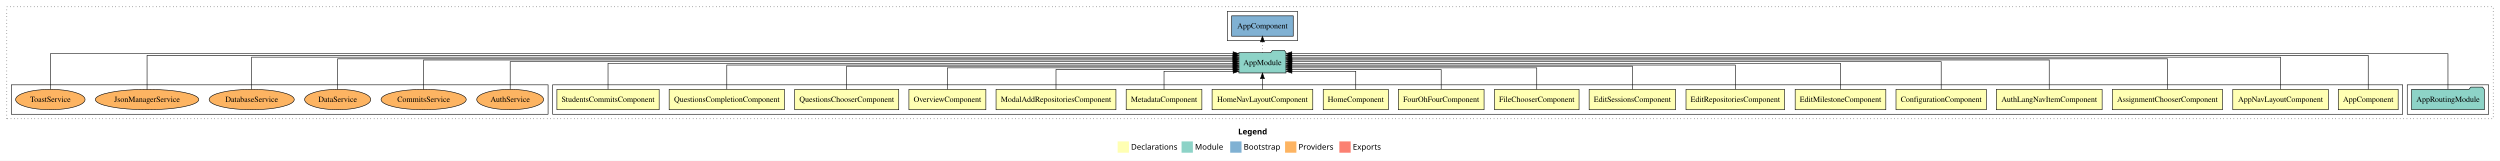
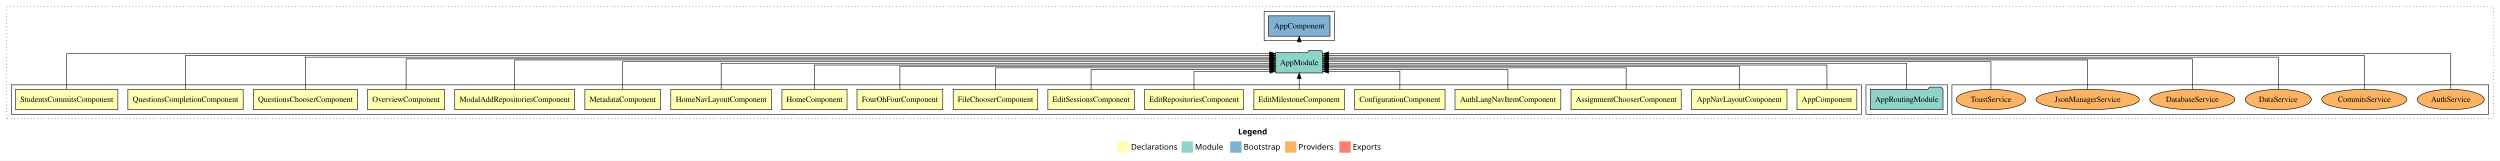
<svg xmlns="http://www.w3.org/2000/svg" width="4420pt" height="284pt" viewBox="0.00 0.00 4420.00 284.00">
  <g id="graph0" class="graph" transform="scale(1 1) rotate(0) translate(4 280)">
    <polygon fill="white" stroke="transparent" points="-4,4 -4,-280 4416,-280 4416,4 -4,4" />
    <text text-anchor="start" x="2185.01" y="-42.4" font-family="sans-serif" font-weight="bold" font-size="14.00">Legend</text>
    <polygon fill="#ffffb3" stroke="transparent" points="1972,-10 1972,-30 1992,-30 1992,-10 1972,-10" />
    <text text-anchor="start" x="1995.63" y="-15.4" font-family="sans-serif" font-size="14.00">  Declarations</text>
    <polygon fill="#8dd3c7" stroke="transparent" points="2085,-10 2085,-30 2105,-30 2105,-10 2085,-10" />
    <text text-anchor="start" x="2108.73" y="-15.4" font-family="sans-serif" font-size="14.00">  Module</text>
    <polygon fill="#80b1d3" stroke="transparent" points="2171,-10 2171,-30 2191,-30 2191,-10 2171,-10" />
    <text text-anchor="start" x="2194.78" y="-15.4" font-family="sans-serif" font-size="14.00">  Bootstrap</text>
    <polygon fill="#fdb462" stroke="transparent" points="2268,-10 2268,-30 2288,-30 2288,-10 2268,-10" />
    <text text-anchor="start" x="2291.67" y="-15.4" font-family="sans-serif" font-size="14.00">  Providers</text>
    <polygon fill="#fb8072" stroke="transparent" points="2364,-10 2364,-30 2384,-30 2384,-10 2364,-10" />
    <text text-anchor="start" x="2387.73" y="-15.4" font-family="sans-serif" font-size="14.00">  Exports</text>
    <g id="clust1" class="cluster">
      <polygon fill="none" stroke="black" stroke-dasharray="1,5" points="8,-70 8,-268 4404,-268 4404,-70 8,-70" />
    </g>
+     <g id="clust23" class="cluster">
+       <polygon fill="none" stroke="black" points="2231,-208 2231,-260 2355,-260 2355,-208 2231,-208" />
+     </g>
+     <g id="clust24" class="cluster">
+       <polygon fill="none" stroke="black" points="3447,-78 3447,-130 4396,-130 4396,-78 3447,-78" />
+     </g>
    <g id="clust21" class="cluster">
-       <polygon fill="none" stroke="black" points="4252,-78 4252,-130 4396,-130 4396,-78 4252,-78" />
+       <polygon fill="none" stroke="black" points="3295,-78 3295,-130 3439,-130 3439,-78 3295,-78" />
    </g>
    <g id="clust2" class="cluster">
-       <polygon fill="none" stroke="black" points="973,-78 973,-130 4244,-130 4244,-78 973,-78" />
-     </g>
-     <g id="clust23" class="cluster">
-       <polygon fill="none" stroke="black" points="2166,-208 2166,-260 2290,-260 2290,-208 2166,-208" />
-     </g>
-     <g id="clust24" class="cluster">
-       <polygon fill="none" stroke="black" points="16,-78 16,-130 965,-130 965,-78 16,-78" />
+       <polygon fill="none" stroke="black" points="16,-78 16,-130 3287,-130 3287,-78 16,-78" />
    </g>
    <g id="node1" class="node">
-       <polygon fill="#ffffb3" stroke="black" points="4235.94,-122 4130.06,-122 4130.06,-86 4235.94,-86 4235.94,-122" />
-       <text text-anchor="middle" x="4183" y="-99.8" font-family="Times,serif" font-size="14.00">AppComponent</text>
+       <polygon fill="#ffffb3" stroke="black" points="3278.94,-122 3173.06,-122 3173.06,-86 3278.94,-86 3278.94,-122" />
+       <text text-anchor="middle" x="3226" y="-99.8" font-family="Times,serif" font-size="14.00">AppComponent</text>
    </g>
    <g id="node19" class="node">
-       <polygon fill="#8dd3c7" stroke="black" points="2269.66,-187 2266.66,-191 2245.66,-191 2242.66,-187 2186.34,-187 2186.34,-151 2269.66,-151 2269.66,-187" />
-       <text text-anchor="middle" x="2228" y="-164.8" font-family="Times,serif" font-size="14.00">AppModule</text>
+       <polygon fill="#8dd3c7" stroke="black" points="2334.66,-187 2331.66,-191 2310.66,-191 2307.66,-187 2251.34,-187 2251.34,-151 2334.66,-151 2334.66,-187" />
+       <text text-anchor="middle" x="2293" y="-164.8" font-family="Times,serif" font-size="14.00">AppModule</text>
    </g>
    <g id="edge1" class="edge">
-       <path fill="none" stroke="black" d="M4183,-122.09C4183,-145.13 4183,-182 4183,-182 4183,-182 2279.74,-182 2279.74,-182" />
-       <polygon fill="black" stroke="black" points="2279.74,-178.5 2269.74,-182 2279.74,-185.5 2279.74,-178.5" />
+       <path fill="none" stroke="black" d="M3226,-122.3C3226,-140.27 3226,-165 3226,-165 3226,-165 2344.9,-165 2344.9,-165" />
+       <polygon fill="black" stroke="black" points="2344.9,-161.5 2334.9,-165 2344.9,-168.5 2344.9,-161.5" />
    </g>
    <g id="node2" class="node">
-       <polygon fill="#ffffb3" stroke="black" points="4112.42,-122 3943.58,-122 3943.58,-86 4112.42,-86 4112.42,-122" />
-       <text text-anchor="middle" x="4028" y="-99.8" font-family="Times,serif" font-size="14.00">AppNavLayoutComponent</text>
+       <polygon fill="#ffffb3" stroke="black" points="3155.42,-122 2986.58,-122 2986.58,-86 3155.42,-86 3155.42,-122" />
+       <text text-anchor="middle" x="3071" y="-99.8" font-family="Times,serif" font-size="14.00">AppNavLayoutComponent</text>
    </g>
    <g id="edge2" class="edge">
-       <path fill="none" stroke="black" d="M4028,-122.16C4028,-144.35 4028,-179 4028,-179 4028,-179 2279.84,-179 2279.84,-179" />
-       <polygon fill="black" stroke="black" points="2279.84,-175.5 2269.84,-179 2279.84,-182.5 2279.84,-175.5" />
+       <path fill="none" stroke="black" d="M3071,-122.02C3071,-139.37 3071,-163 3071,-163 3071,-163 2344.83,-163 2344.83,-163" />
+       <polygon fill="black" stroke="black" points="2344.83,-159.5 2334.83,-163 2344.83,-166.5 2344.83,-159.5" />
    </g>
    <g id="node3" class="node">
-       <polygon fill="#ffffb3" stroke="black" points="3925.37,-122 3730.63,-122 3730.63,-86 3925.37,-86 3925.37,-122" />
-       <text text-anchor="middle" x="3828" y="-99.8" font-family="Times,serif" font-size="14.00">AssignmentChooserComponent</text>
+       <polygon fill="#ffffb3" stroke="black" points="2968.37,-122 2773.63,-122 2773.63,-86 2968.37,-86 2968.37,-122" />
+       <text text-anchor="middle" x="2871" y="-99.8" font-family="Times,serif" font-size="14.00">AssignmentChooserComponent</text>
    </g>
    <g id="edge3" class="edge">
-       <path fill="none" stroke="black" d="M3828,-122.17C3828,-143.5 3828,-176 3828,-176 3828,-176 2279.97,-176 2279.97,-176" />
-       <polygon fill="black" stroke="black" points="2279.97,-172.5 2269.97,-176 2279.97,-179.5 2279.97,-172.5" />
+       <path fill="none" stroke="black" d="M2871,-122.03C2871,-138.4 2871,-160 2871,-160 2871,-160 2345.03,-160 2345.03,-160" />
+       <polygon fill="black" stroke="black" points="2345.03,-156.5 2335.03,-160 2345.03,-163.5 2345.03,-156.5" />
    </g>
    <g id="node4" class="node">
-       <polygon fill="#ffffb3" stroke="black" points="3712.57,-122 3525.43,-122 3525.43,-86 3712.57,-86 3712.57,-122" />
-       <text text-anchor="middle" x="3619" y="-99.8" font-family="Times,serif" font-size="14.00">AuthLangNavItemComponent</text>
+       <polygon fill="#ffffb3" stroke="black" points="2755.57,-122 2568.43,-122 2568.43,-86 2755.57,-86 2755.57,-122" />
+       <text text-anchor="middle" x="2662" y="-99.8" font-family="Times,serif" font-size="14.00">AuthLangNavItemComponent</text>
    </g>
    <g id="edge4" class="edge">
-       <path fill="none" stroke="black" d="M3619,-122.03C3619,-142.77 3619,-174 3619,-174 3619,-174 2280.01,-174 2280.01,-174" />
-       <polygon fill="black" stroke="black" points="2280.01,-170.5 2270.01,-174 2280.01,-177.5 2280.01,-170.5" />
+       <path fill="none" stroke="black" d="M2662,-122.24C2662,-137.57 2662,-157 2662,-157 2662,-157 2344.97,-157 2344.97,-157" />
+       <polygon fill="black" stroke="black" points="2344.97,-153.5 2334.97,-157 2344.97,-160.5 2344.97,-153.5" />
    </g>
    <g id="node5" class="node">
-       <polygon fill="#ffffb3" stroke="black" points="3507.88,-122 3348.12,-122 3348.12,-86 3507.88,-86 3507.88,-122" />
-       <text text-anchor="middle" x="3428" y="-99.8" font-family="Times,serif" font-size="14.00">ConfigurationComponent</text>
+       <polygon fill="#ffffb3" stroke="black" points="2550.88,-122 2391.12,-122 2391.12,-86 2550.88,-86 2550.88,-122" />
+       <text text-anchor="middle" x="2471" y="-99.8" font-family="Times,serif" font-size="14.00">ConfigurationComponent</text>
    </g>
    <g id="edge5" class="edge">
-       <path fill="none" stroke="black" d="M3428,-122.31C3428,-142.15 3428,-171 3428,-171 3428,-171 2280.01,-171 2280.01,-171" />
-       <polygon fill="black" stroke="black" points="2280.01,-167.5 2270.01,-171 2280,-174.5 2280.01,-167.5" />
+       <path fill="none" stroke="black" d="M2471,-122.05C2471,-136.37 2471,-154 2471,-154 2471,-154 2344.73,-154 2344.73,-154" />
+       <polygon fill="black" stroke="black" points="2344.73,-150.5 2334.73,-154 2344.73,-157.5 2344.73,-150.5" />
    </g>
    <g id="node6" class="node">
-       <polygon fill="#ffffb3" stroke="black" points="3330.16,-122 3169.84,-122 3169.84,-86 3330.16,-86 3330.16,-122" />
-       <text text-anchor="middle" x="3250" y="-99.8" font-family="Times,serif" font-size="14.00">EditMilestoneComponent</text>
+       <polygon fill="#ffffb3" stroke="black" points="2373.16,-122 2212.84,-122 2212.84,-86 2373.16,-86 2373.16,-122" />
+       <text text-anchor="middle" x="2293" y="-99.8" font-family="Times,serif" font-size="14.00">EditMilestoneComponent</text>
    </g>
    <g id="edge6" class="edge">
-       <path fill="none" stroke="black" d="M3250,-122.17C3250,-141.09 3250,-168 3250,-168 3250,-168 2279.97,-168 2279.97,-168" />
-       <polygon fill="black" stroke="black" points="2279.97,-164.5 2269.97,-168 2279.97,-171.5 2279.97,-164.5" />
+       <path fill="none" stroke="black" d="M2293,-122.11C2293,-122.11 2293,-140.99 2293,-140.99" />
+       <polygon fill="black" stroke="black" points="2289.5,-140.99 2293,-150.99 2296.5,-140.99 2289.5,-140.99" />
    </g>
    <g id="node7" class="node">
-       <polygon fill="#ffffb3" stroke="black" points="3151.15,-122 2976.85,-122 2976.85,-86 3151.15,-86 3151.15,-122" />
-       <text text-anchor="middle" x="3064" y="-99.8" font-family="Times,serif" font-size="14.00">EditRepositoriesComponent</text>
+       <polygon fill="#ffffb3" stroke="black" points="2194.15,-122 2019.85,-122 2019.85,-86 2194.15,-86 2194.15,-122" />
+       <text text-anchor="middle" x="2107" y="-99.8" font-family="Times,serif" font-size="14.00">EditRepositoriesComponent</text>
    </g>
    <g id="edge7" class="edge">
-       <path fill="none" stroke="black" d="M3064,-122.3C3064,-140.27 3064,-165 3064,-165 3064,-165 2279.74,-165 2279.74,-165" />
-       <polygon fill="black" stroke="black" points="2279.74,-161.5 2269.74,-165 2279.74,-168.5 2279.74,-161.5" />
+       <path fill="none" stroke="black" d="M2107,-122.05C2107,-136.37 2107,-154 2107,-154 2107,-154 2241.26,-154 2241.26,-154" />
+       <polygon fill="black" stroke="black" points="2241.26,-157.5 2251.26,-154 2241.26,-150.5 2241.26,-157.5" />
    </g>
    <g id="node8" class="node">
-       <polygon fill="#ffffb3" stroke="black" points="2958.39,-122 2805.61,-122 2805.61,-86 2958.39,-86 2958.39,-122" />
-       <text text-anchor="middle" x="2882" y="-99.8" font-family="Times,serif" font-size="14.00">EditSessionsComponent</text>
+       <polygon fill="#ffffb3" stroke="black" points="2001.39,-122 1848.61,-122 1848.61,-86 2001.39,-86 2001.39,-122" />
+       <text text-anchor="middle" x="1925" y="-99.8" font-family="Times,serif" font-size="14.00">EditSessionsComponent</text>
    </g>
    <g id="edge8" class="edge">
-       <path fill="none" stroke="black" d="M2882,-122.02C2882,-139.37 2882,-163 2882,-163 2882,-163 2279.91,-163 2279.91,-163" />
-       <polygon fill="black" stroke="black" points="2279.91,-159.5 2269.91,-163 2279.91,-166.5 2279.91,-159.5" />
+       <path fill="none" stroke="black" d="M1925,-122.24C1925,-137.57 1925,-157 1925,-157 1925,-157 2241.14,-157 2241.14,-157" />
+       <polygon fill="black" stroke="black" points="2241.14,-160.5 2251.14,-157 2241.14,-153.5 2241.14,-160.5" />
    </g>
    <g id="node9" class="node">
-       <polygon fill="#ffffb3" stroke="black" points="2787.77,-122 2638.23,-122 2638.23,-86 2787.77,-86 2787.77,-122" />
-       <text text-anchor="middle" x="2713" y="-99.8" font-family="Times,serif" font-size="14.00">FileChooserComponent</text>
+       <polygon fill="#ffffb3" stroke="black" points="1830.77,-122 1681.23,-122 1681.23,-86 1830.77,-86 1830.77,-122" />
+       <text text-anchor="middle" x="1756" y="-99.8" font-family="Times,serif" font-size="14.00">FileChooserComponent</text>
    </g>
    <g id="edge9" class="edge">
-       <path fill="none" stroke="black" d="M2713,-122.03C2713,-138.4 2713,-160 2713,-160 2713,-160 2279.77,-160 2279.77,-160" />
-       <polygon fill="black" stroke="black" points="2279.77,-156.5 2269.77,-160 2279.77,-163.5 2279.77,-156.5" />
+       <path fill="none" stroke="black" d="M1756,-122.03C1756,-138.4 1756,-160 1756,-160 1756,-160 2241.31,-160 2241.31,-160" />
+       <polygon fill="black" stroke="black" points="2241.31,-163.5 2251.31,-160 2241.31,-156.5 2241.31,-163.5" />
    </g>
    <g id="node10" class="node">
-       <polygon fill="#ffffb3" stroke="black" points="2619.83,-122 2468.17,-122 2468.17,-86 2619.83,-86 2619.83,-122" />
-       <text text-anchor="middle" x="2544" y="-99.8" font-family="Times,serif" font-size="14.00">FourOhFourComponent</text>
+       <polygon fill="#ffffb3" stroke="black" points="1662.83,-122 1511.17,-122 1511.17,-86 1662.83,-86 1662.83,-122" />
+       <text text-anchor="middle" x="1587" y="-99.8" font-family="Times,serif" font-size="14.00">FourOhFourComponent</text>
    </g>
    <g id="edge10" class="edge">
-       <path fill="none" stroke="black" d="M2544,-122.24C2544,-137.57 2544,-157 2544,-157 2544,-157 2279.96,-157 2279.96,-157" />
-       <polygon fill="black" stroke="black" points="2279.96,-153.5 2269.96,-157 2279.96,-160.5 2279.96,-153.5" />
+       <path fill="none" stroke="black" d="M1587,-122.02C1587,-139.37 1587,-163 1587,-163 1587,-163 2241.21,-163 2241.21,-163" />
+       <polygon fill="black" stroke="black" points="2241.21,-166.5 2251.21,-163 2241.21,-159.5 2241.21,-166.5" />
    </g>
    <g id="node11" class="node">
-       <polygon fill="#ffffb3" stroke="black" points="2450.55,-122 2335.45,-122 2335.45,-86 2450.55,-86 2450.55,-122" />
-       <text text-anchor="middle" x="2393" y="-99.8" font-family="Times,serif" font-size="14.00">HomeComponent</text>
+       <polygon fill="#ffffb3" stroke="black" points="1493.55,-122 1378.45,-122 1378.45,-86 1493.55,-86 1493.55,-122" />
+       <text text-anchor="middle" x="1436" y="-99.8" font-family="Times,serif" font-size="14.00">HomeComponent</text>
    </g>
    <g id="edge11" class="edge">
-       <path fill="none" stroke="black" d="M2393,-122.05C2393,-136.37 2393,-154 2393,-154 2393,-154 2280.06,-154 2280.06,-154" />
-       <polygon fill="black" stroke="black" points="2280.06,-150.5 2270.06,-154 2280.06,-157.5 2280.06,-150.5" />
+       <path fill="none" stroke="black" d="M1436,-122.3C1436,-140.27 1436,-165 1436,-165 1436,-165 2241.08,-165 2241.08,-165" />
+       <polygon fill="black" stroke="black" points="2241.09,-168.5 2251.08,-165 2241.08,-161.5 2241.09,-168.5" />
    </g>
    <g id="node12" class="node">
-       <polygon fill="#ffffb3" stroke="black" points="2317.02,-122 2138.98,-122 2138.98,-86 2317.02,-86 2317.02,-122" />
-       <text text-anchor="middle" x="2228" y="-99.8" font-family="Times,serif" font-size="14.00">HomeNavLayoutComponent</text>
+       <polygon fill="#ffffb3" stroke="black" points="1360.02,-122 1181.98,-122 1181.98,-86 1360.02,-86 1360.02,-122" />
+       <text text-anchor="middle" x="1271" y="-99.8" font-family="Times,serif" font-size="14.00">HomeNavLayoutComponent</text>
    </g>
    <g id="edge12" class="edge">
-       <path fill="none" stroke="black" d="M2228,-122.11C2228,-122.11 2228,-140.99 2228,-140.99" />
-       <polygon fill="black" stroke="black" points="2224.5,-140.99 2228,-150.99 2231.5,-140.99 2224.5,-140.99" />
+       <path fill="none" stroke="black" d="M1271,-122.17C1271,-141.09 1271,-168 1271,-168 1271,-168 2241.03,-168 2241.03,-168" />
+       <polygon fill="black" stroke="black" points="2241.03,-171.5 2251.03,-168 2241.03,-164.5 2241.03,-171.5" />
    </g>
    <g id="node13" class="node">
-       <polygon fill="#ffffb3" stroke="black" points="2120.92,-122 1987.08,-122 1987.08,-86 2120.92,-86 2120.92,-122" />
-       <text text-anchor="middle" x="2054" y="-99.8" font-family="Times,serif" font-size="14.00">MetadataComponent</text>
+       <polygon fill="#ffffb3" stroke="black" points="1163.92,-122 1030.08,-122 1030.08,-86 1163.92,-86 1163.92,-122" />
+       <text text-anchor="middle" x="1097" y="-99.8" font-family="Times,serif" font-size="14.00">MetadataComponent</text>
    </g>
    <g id="edge13" class="edge">
-       <path fill="none" stroke="black" d="M2054,-122.05C2054,-136.37 2054,-154 2054,-154 2054,-154 2176.32,-154 2176.32,-154" />
-       <polygon fill="black" stroke="black" points="2176.32,-157.5 2186.32,-154 2176.32,-150.5 2176.32,-157.5" />
+       <path fill="none" stroke="black" d="M1097,-122.31C1097,-142.15 1097,-171 1097,-171 1097,-171 2241.14,-171 2241.14,-171" />
+       <polygon fill="black" stroke="black" points="2241.14,-174.5 2251.14,-171 2241.13,-167.5 2241.14,-174.5" />
    </g>
    <g id="node14" class="node">
-       <polygon fill="#ffffb3" stroke="black" points="1968.98,-122 1757.02,-122 1757.02,-86 1968.98,-86 1968.98,-122" />
-       <text text-anchor="middle" x="1863" y="-99.8" font-family="Times,serif" font-size="14.00">ModalAddRepositoriesComponent</text>
+       <polygon fill="#ffffb3" stroke="black" points="1011.98,-122 800.02,-122 800.02,-86 1011.98,-86 1011.98,-122" />
+       <text text-anchor="middle" x="906" y="-99.8" font-family="Times,serif" font-size="14.00">ModalAddRepositoriesComponent</text>
    </g>
    <g id="edge14" class="edge">
-       <path fill="none" stroke="black" d="M1863,-122.24C1863,-137.57 1863,-157 1863,-157 1863,-157 2176.13,-157 2176.13,-157" />
-       <polygon fill="black" stroke="black" points="2176.13,-160.5 2186.13,-157 2176.13,-153.5 2176.13,-160.5" />
+       <path fill="none" stroke="black" d="M906,-122.03C906,-142.77 906,-174 906,-174 906,-174 2241.11,-174 2241.11,-174" />
+       <polygon fill="black" stroke="black" points="2241.11,-177.5 2251.11,-174 2241.11,-170.5 2241.11,-177.5" />
    </g>
    <g id="node15" class="node">
-       <polygon fill="#ffffb3" stroke="black" points="1739.03,-122 1602.97,-122 1602.97,-86 1739.03,-86 1739.03,-122" />
-       <text text-anchor="middle" x="1671" y="-99.8" font-family="Times,serif" font-size="14.00">OverviewComponent</text>
+       <polygon fill="#ffffb3" stroke="black" points="782.03,-122 645.97,-122 645.97,-86 782.03,-86 782.03,-122" />
+       <text text-anchor="middle" x="714" y="-99.8" font-family="Times,serif" font-size="14.00">OverviewComponent</text>
    </g>
    <g id="edge15" class="edge">
-       <path fill="none" stroke="black" d="M1671,-122.03C1671,-138.4 1671,-160 1671,-160 1671,-160 2176.13,-160 2176.13,-160" />
-       <polygon fill="black" stroke="black" points="2176.13,-163.5 2186.13,-160 2176.13,-156.5 2176.13,-163.5" />
+       <path fill="none" stroke="black" d="M714,-122.17C714,-143.5 714,-176 714,-176 714,-176 2241.17,-176 2241.17,-176" />
+       <polygon fill="black" stroke="black" points="2241.17,-179.5 2251.17,-176 2241.17,-172.5 2241.17,-179.5" />
    </g>
    <g id="node16" class="node">
-       <polygon fill="#ffffb3" stroke="black" points="1584.98,-122 1401.02,-122 1401.02,-86 1584.98,-86 1584.98,-122" />
-       <text text-anchor="middle" x="1493" y="-99.8" font-family="Times,serif" font-size="14.00">QuestionsChooserComponent</text>
+       <polygon fill="#ffffb3" stroke="black" points="627.98,-122 444.02,-122 444.02,-86 627.98,-86 627.98,-122" />
+       <text text-anchor="middle" x="536" y="-99.8" font-family="Times,serif" font-size="14.00">QuestionsChooserComponent</text>
    </g>
    <g id="edge16" class="edge">
-       <path fill="none" stroke="black" d="M1493,-122.02C1493,-139.37 1493,-163 1493,-163 1493,-163 2176.11,-163 2176.11,-163" />
-       <polygon fill="black" stroke="black" points="2176.11,-166.5 2186.11,-163 2176.11,-159.5 2176.11,-166.5" />
+       <path fill="none" stroke="black" d="M536,-122.16C536,-144.35 536,-179 536,-179 536,-179 2241.3,-179 2241.3,-179" />
+       <polygon fill="black" stroke="black" points="2241.3,-182.5 2251.3,-179 2241.3,-175.5 2241.3,-182.5" />
    </g>
    <g id="node17" class="node">
-       <polygon fill="#ffffb3" stroke="black" points="1382.94,-122 1179.06,-122 1179.06,-86 1382.94,-86 1382.94,-122" />
-       <text text-anchor="middle" x="1281" y="-99.8" font-family="Times,serif" font-size="14.00">QuestionsCompletionComponent</text>
+       <polygon fill="#ffffb3" stroke="black" points="425.94,-122 222.06,-122 222.06,-86 425.94,-86 425.94,-122" />
+       <text text-anchor="middle" x="324" y="-99.8" font-family="Times,serif" font-size="14.00">QuestionsCompletionComponent</text>
    </g>
    <g id="edge17" class="edge">
-       <path fill="none" stroke="black" d="M1281,-122.3C1281,-140.27 1281,-165 1281,-165 1281,-165 2176.09,-165 2176.09,-165" />
-       <polygon fill="black" stroke="black" points="2176.09,-168.5 2186.09,-165 2176.09,-161.5 2176.09,-168.5" />
+       <path fill="none" stroke="black" d="M324,-122.09C324,-145.13 324,-182 324,-182 324,-182 2240.96,-182 2240.96,-182" />
+       <polygon fill="black" stroke="black" points="2240.96,-185.5 2250.96,-182 2240.96,-178.5 2240.96,-185.5" />
    </g>
    <g id="node18" class="node">
-       <polygon fill="#ffffb3" stroke="black" points="1161.4,-122 980.6,-122 980.6,-86 1161.4,-86 1161.4,-122" />
-       <text text-anchor="middle" x="1071" y="-99.8" font-family="Times,serif" font-size="14.00">StudentsCommitsComponent</text>
+       <polygon fill="#ffffb3" stroke="black" points="204.4,-122 23.6,-122 23.6,-86 204.4,-86 204.4,-122" />
+       <text text-anchor="middle" x="114" y="-99.8" font-family="Times,serif" font-size="14.00">StudentsCommitsComponent</text>
    </g>
    <g id="edge18" class="edge">
-       <path fill="none" stroke="black" d="M1071,-122.17C1071,-141.09 1071,-168 1071,-168 1071,-168 2176.14,-168 2176.14,-168" />
-       <polygon fill="black" stroke="black" points="2176.14,-171.5 2186.14,-168 2176.14,-164.5 2176.14,-171.5" />
+       <path fill="none" stroke="black" d="M114,-122.38C114,-146.28 114,-185 114,-185 114,-185 2240.94,-185 2240.94,-185" />
+       <polygon fill="black" stroke="black" points="2240.94,-188.5 2250.94,-185 2240.94,-181.5 2240.94,-188.5" />
    </g>
    <g id="node21" class="node">
-       <polygon fill="#80b1d3" stroke="black" points="2282.44,-252 2173.56,-252 2173.56,-216 2282.44,-216 2282.44,-252" />
-       <text text-anchor="middle" x="2228" y="-229.8" font-family="Times,serif" font-size="14.00">AppComponent </text>
+       <polygon fill="#80b1d3" stroke="black" points="2347.44,-252 2238.56,-252 2238.56,-216 2347.44,-216 2347.44,-252" />
+       <text text-anchor="middle" x="2293" y="-229.8" font-family="Times,serif" font-size="14.00">AppComponent </text>
    </g>
    <g id="edge20" class="edge">
-       <path fill="none" stroke="black" stroke-dasharray="1,5" d="M2228,-187.11C2228,-187.11 2228,-205.99 2228,-205.99" />
-       <polygon fill="black" stroke="black" points="2224.5,-205.99 2228,-215.99 2231.5,-205.99 2224.5,-205.99" />
+       <path fill="none" stroke="black" stroke-dasharray="1,5" d="M2293,-187.11C2293,-187.11 2293,-205.99 2293,-205.99" />
+       <polygon fill="black" stroke="black" points="2289.5,-205.99 2293,-215.99 2296.5,-205.99 2289.5,-205.99" />
    </g>
    <g id="node20" class="node">
-       <polygon fill="#8dd3c7" stroke="black" points="4388.27,-122 4385.27,-126 4364.27,-126 4361.27,-122 4259.73,-122 4259.73,-86 4388.27,-86 4388.27,-122" />
-       <text text-anchor="middle" x="4324" y="-99.8" font-family="Times,serif" font-size="14.00">AppRoutingModule</text>
+       <polygon fill="#8dd3c7" stroke="black" points="3431.27,-122 3428.27,-126 3407.27,-126 3404.27,-122 3302.73,-122 3302.73,-86 3431.27,-86 3431.27,-122" />
+       <text text-anchor="middle" x="3367" y="-99.8" font-family="Times,serif" font-size="14.00">AppRoutingModule</text>
    </g>
    <g id="edge19" class="edge">
-       <path fill="none" stroke="black" d="M4324,-122.38C4324,-146.28 4324,-185 4324,-185 4324,-185 2279.87,-185 2279.87,-185" />
-       <polygon fill="black" stroke="black" points="2279.87,-181.5 2269.87,-185 2279.87,-188.5 2279.87,-181.5" />
+       <path fill="none" stroke="black" d="M3367,-122.17C3367,-141.09 3367,-168 3367,-168 3367,-168 2344.77,-168 2344.77,-168" />
+       <polygon fill="black" stroke="black" points="2344.77,-164.5 2334.77,-168 2344.77,-171.5 2344.77,-164.5" />
    </g>
    <g id="node22" class="node">
-       <ellipse fill="#fdb462" stroke="black" cx="898" cy="-104" rx="59.11" ry="18" />
-       <text text-anchor="middle" x="898" y="-99.8" font-family="Times,serif" font-size="14.00">AuthService</text>
+       <ellipse fill="#fdb462" stroke="black" cx="4329" cy="-104" rx="59.11" ry="18" />
+       <text text-anchor="middle" x="4329" y="-99.8" font-family="Times,serif" font-size="14.00">AuthService</text>
    </g>
    <g id="edge21" class="edge">
-       <path fill="none" stroke="black" d="M898,-122.31C898,-142.15 898,-171 898,-171 898,-171 2176,-171 2176,-171" />
-       <polygon fill="black" stroke="black" points="2176,-174.5 2186,-171 2176,-167.5 2176,-174.5" />
+       <path fill="none" stroke="black" d="M4329,-122.38C4329,-146.28 4329,-185 4329,-185 4329,-185 2345.06,-185 2345.06,-185" />
+       <polygon fill="black" stroke="black" points="2345.06,-181.5 2335.06,-185 2345.06,-188.5 2345.06,-181.5" />
    </g>
    <g id="node23" class="node">
-       <ellipse fill="#fdb462" stroke="black" cx="745" cy="-104" rx="75.32" ry="18" />
-       <text text-anchor="middle" x="745" y="-99.8" font-family="Times,serif" font-size="14.00">CommitsService</text>
+       <ellipse fill="#fdb462" stroke="black" cx="4176" cy="-104" rx="75.32" ry="18" />
+       <text text-anchor="middle" x="4176" y="-99.8" font-family="Times,serif" font-size="14.00">CommitsService</text>
    </g>
    <g id="edge22" class="edge">
-       <path fill="none" stroke="black" d="M745,-122.03C745,-142.77 745,-174 745,-174 745,-174 2176.01,-174 2176.01,-174" />
-       <polygon fill="black" stroke="black" points="2176.01,-177.5 2186.01,-174 2176.01,-170.5 2176.01,-177.5" />
+       <path fill="none" stroke="black" d="M4176,-122.09C4176,-145.13 4176,-182 4176,-182 4176,-182 2344.97,-182 2344.97,-182" />
+       <polygon fill="black" stroke="black" points="2344.97,-178.5 2334.97,-182 2344.97,-185.5 2344.97,-178.5" />
    </g>
    <g id="node24" class="node">
-       <ellipse fill="#fdb462" stroke="black" cx="593" cy="-104" rx="58.44" ry="18" />
-       <text text-anchor="middle" x="593" y="-99.8" font-family="Times,serif" font-size="14.00">DataService</text>
+       <ellipse fill="#fdb462" stroke="black" cx="4024" cy="-104" rx="58.44" ry="18" />
+       <text text-anchor="middle" x="4024" y="-99.8" font-family="Times,serif" font-size="14.00">DataService</text>
    </g>
    <g id="edge23" class="edge">
-       <path fill="none" stroke="black" d="M593,-122.17C593,-143.5 593,-176 593,-176 593,-176 2175.94,-176 2175.94,-176" />
-       <polygon fill="black" stroke="black" points="2175.94,-179.5 2185.94,-176 2175.94,-172.5 2175.94,-179.5" />
+       <path fill="none" stroke="black" d="M4024,-122.16C4024,-144.35 4024,-179 4024,-179 4024,-179 2344.93,-179 2344.93,-179" />
+       <polygon fill="black" stroke="black" points="2344.93,-175.5 2334.93,-179 2344.93,-182.5 2344.93,-175.5" />
    </g>
    <g id="node25" class="node">
-       <ellipse fill="#fdb462" stroke="black" cx="441" cy="-104" rx="75.26" ry="18" />
-       <text text-anchor="middle" x="441" y="-99.8" font-family="Times,serif" font-size="14.00">DatabaseService</text>
+       <ellipse fill="#fdb462" stroke="black" cx="3872" cy="-104" rx="75.26" ry="18" />
+       <text text-anchor="middle" x="3872" y="-99.8" font-family="Times,serif" font-size="14.00">DatabaseService</text>
    </g>
    <g id="edge24" class="edge">
-       <path fill="none" stroke="black" d="M441,-122.16C441,-144.35 441,-179 441,-179 441,-179 2176.02,-179 2176.02,-179" />
-       <polygon fill="black" stroke="black" points="2176.02,-182.5 2186.02,-179 2176.02,-175.5 2176.02,-182.5" />
+       <path fill="none" stroke="black" d="M3872,-122.17C3872,-143.5 3872,-176 3872,-176 3872,-176 2344.83,-176 2344.83,-176" />
+       <polygon fill="black" stroke="black" points="2344.83,-172.5 2334.83,-176 2344.83,-179.5 2344.83,-172.5" />
    </g>
    <g id="node26" class="node">
-       <ellipse fill="#fdb462" stroke="black" cx="256" cy="-104" rx="91.45" ry="18" />
-       <text text-anchor="middle" x="256" y="-99.8" font-family="Times,serif" font-size="14.00">JsonManagerService</text>
+       <ellipse fill="#fdb462" stroke="black" cx="3687" cy="-104" rx="91.45" ry="18" />
+       <text text-anchor="middle" x="3687" y="-99.8" font-family="Times,serif" font-size="14.00">JsonManagerService</text>
    </g>
    <g id="edge25" class="edge">
-       <path fill="none" stroke="black" d="M256,-122.09C256,-145.13 256,-182 256,-182 256,-182 2175.9,-182 2175.9,-182" />
-       <polygon fill="black" stroke="black" points="2175.9,-185.5 2185.9,-182 2175.9,-178.5 2175.9,-185.5" />
+       <path fill="none" stroke="black" d="M3687,-122.03C3687,-142.77 3687,-174 3687,-174 3687,-174 2344.72,-174 2344.72,-174" />
+       <polygon fill="black" stroke="black" points="2344.72,-170.5 2334.72,-174 2344.72,-177.5 2344.72,-170.5" />
    </g>
    <g id="node27" class="node">
-       <ellipse fill="#fdb462" stroke="black" cx="85" cy="-104" rx="61.39" ry="18" />
-       <text text-anchor="middle" x="85" y="-99.8" font-family="Times,serif" font-size="14.00">ToastService</text>
+       <ellipse fill="#fdb462" stroke="black" cx="3516" cy="-104" rx="61.39" ry="18" />
+       <text text-anchor="middle" x="3516" y="-99.8" font-family="Times,serif" font-size="14.00">ToastService</text>
    </g>
    <g id="edge26" class="edge">
-       <path fill="none" stroke="black" d="M85,-122.38C85,-146.28 85,-185 85,-185 85,-185 2176.15,-185 2176.15,-185" />
-       <polygon fill="black" stroke="black" points="2176.15,-188.5 2186.15,-185 2176.15,-181.5 2176.15,-188.5" />
+       <path fill="none" stroke="black" d="M3516,-122.31C3516,-142.15 3516,-171 3516,-171 3516,-171 2344.74,-171 2344.74,-171" />
+       <polygon fill="black" stroke="black" points="2344.74,-167.5 2334.74,-171 2344.74,-174.5 2344.74,-167.5" />
    </g>
  </g>
</svg>
